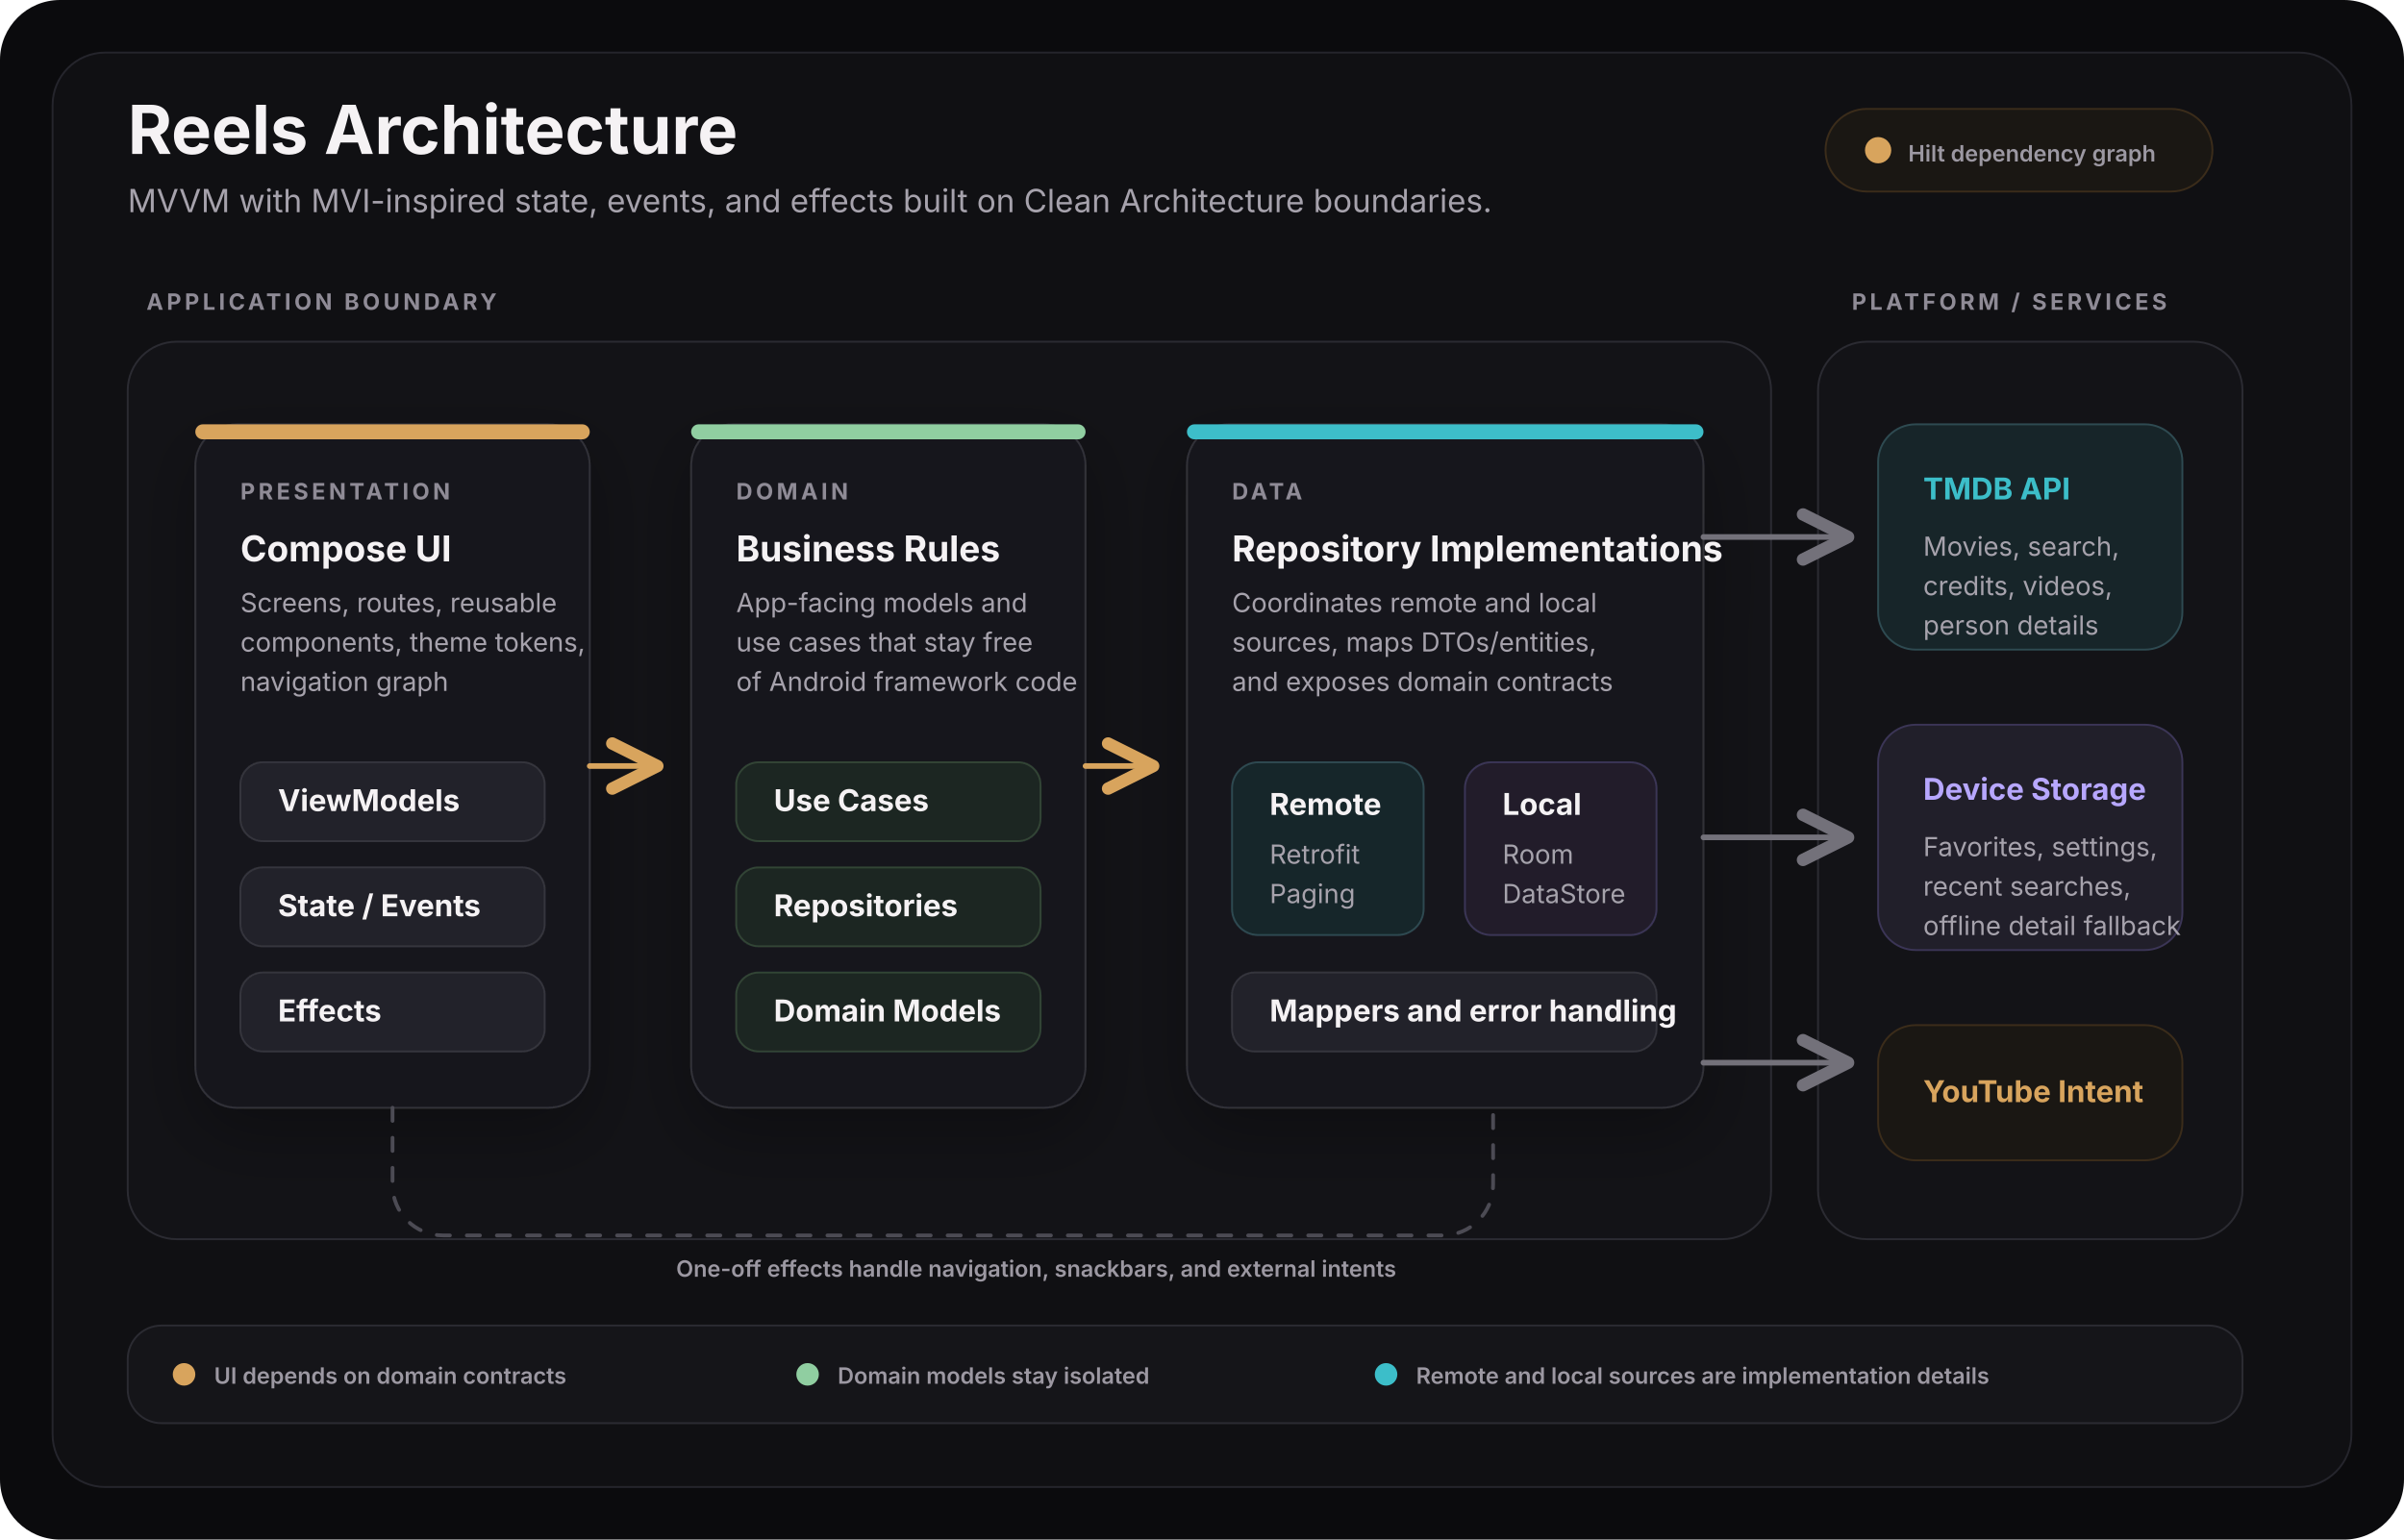
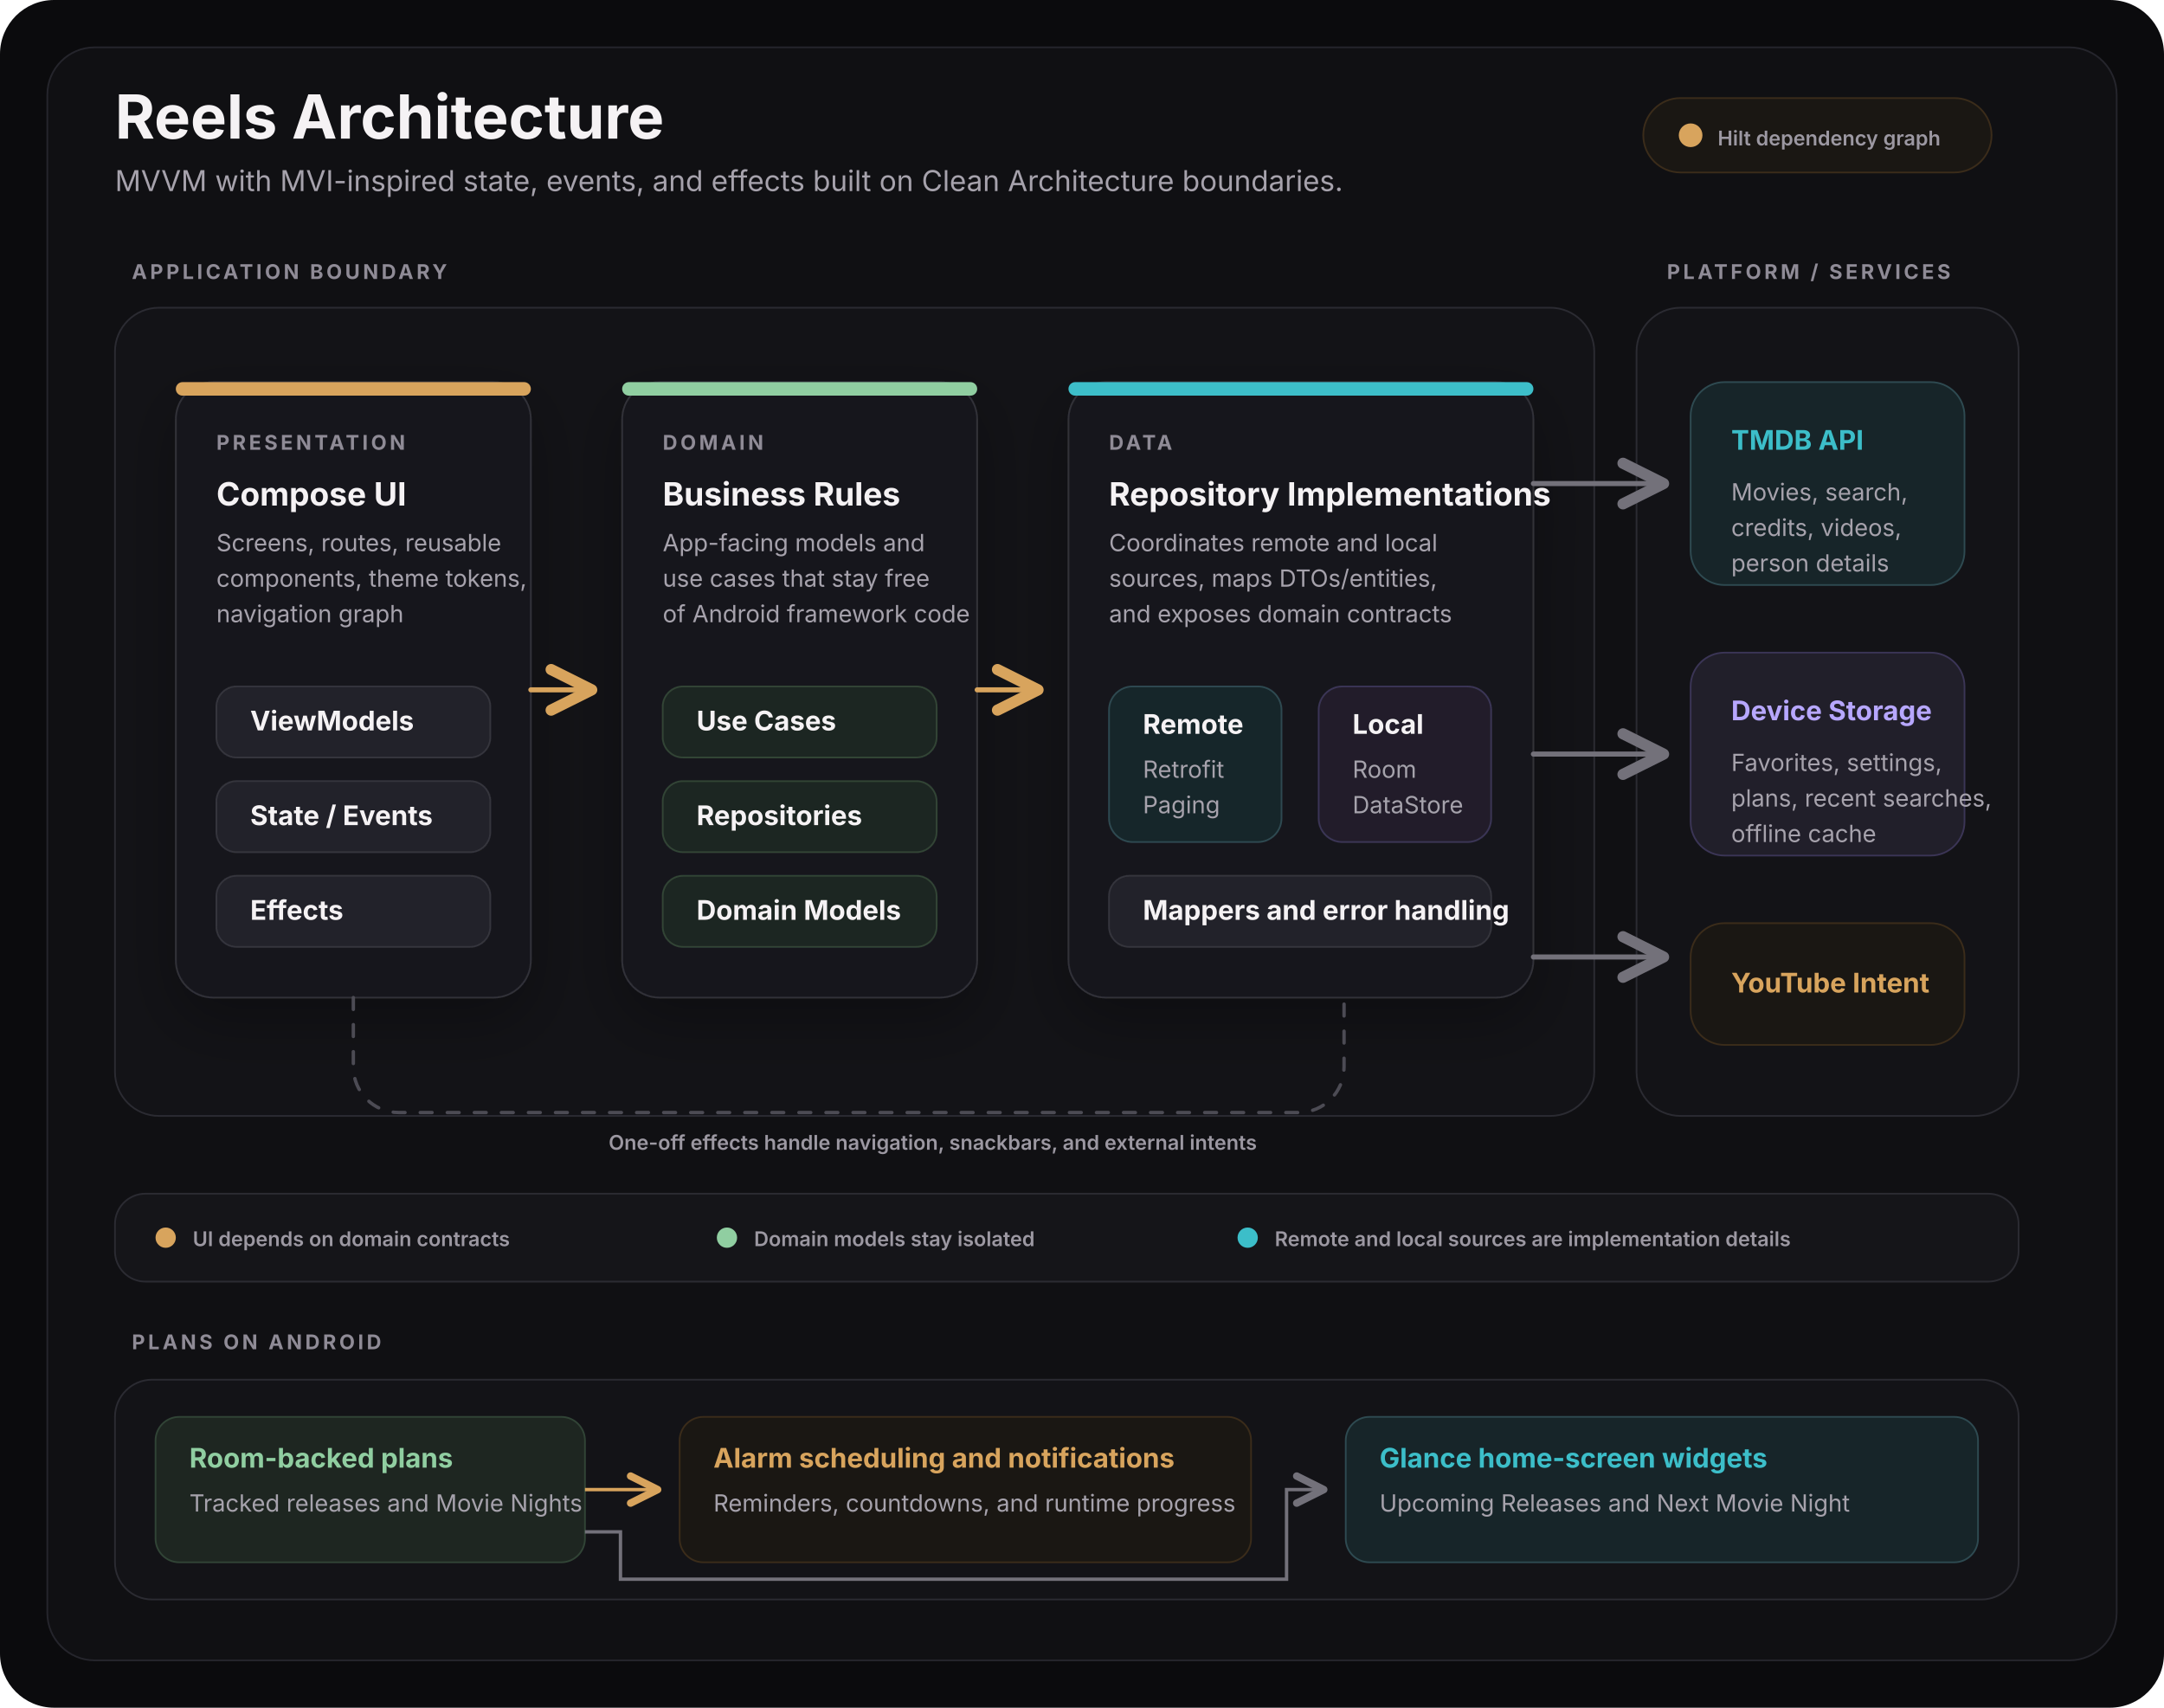
- <svg xmlns="http://www.w3.org/2000/svg" width="1280" height="820" viewBox="0 0 1280 820" fill="none" role="img" aria-labelledby="title desc">
+ <svg xmlns="http://www.w3.org/2000/svg" width="1280" height="1010" viewBox="0 0 1280 1010" fill="none" role="img" aria-labelledby="title desc">
  <defs>
    <filter id="cardShadow" x="-16" y="-16" width="420" height="220" color-interpolation-filters="sRGB">
      <feDropShadow dx="0" dy="14" stdDeviation="18" flood-color="#000000" flood-opacity="0.28" />
    </filter>
    <marker id="arrowPrimary" markerWidth="12" markerHeight="12" refX="10" refY="6" orient="auto">
      <path d="M2 2L10 6L2 10" stroke="#D8A45D" stroke-width="2.2" stroke-linecap="round" stroke-linejoin="round" />
    </marker>
    <marker id="arrowMuted" markerWidth="12" markerHeight="12" refX="10" refY="6" orient="auto">
      <path d="M2 2L10 6L2 10" stroke="#73717A" stroke-width="2.2" stroke-linecap="round" stroke-linejoin="round" />
    </marker>
    <style>
      .title { font: 700 36px Inter, Arial, sans-serif; fill: #F5F2F4; }
      .subtitle { font: 400 17px Inter, Arial, sans-serif; fill: #A6A2AC; }
      .eyebrow { font: 700 12px Inter, Arial, sans-serif; letter-spacing: 1.8px; fill: #8F8B96; }
      .section { font: 700 19px Inter, Arial, sans-serif; fill: #F5F2F4; }
      .label { font: 700 16px Inter, Arial, sans-serif; fill: #F5F2F4; }
      .body { font: 400 14px Inter, Arial, sans-serif; fill: #A6A2AC; }
      .small { font: 600 12px Inter, Arial, sans-serif; fill: #9C98A2; }
      .accent { fill: #D8A45D; }
      .green { fill: #90CEA1; }
      .blue { fill: #3CBEC9; }
      .purple { fill: #B7A7FF; }
    </style>
  </defs>
-   <rect width="1280" height="820" rx="32" fill="#0B0B0D" />
-   <rect x="28" y="28" width="1224" height="764" rx="28" fill="#101013" stroke="#25252C" />
+   <rect width="1280" height="1010" rx="32" fill="#0B0B0D" />
+   <rect x="28" y="28" width="1224" height="954" rx="28" fill="#101013" stroke="#25252C" />
  <text x="68" y="82" class="title">Reels Architecture</text>
  <text x="68" y="113" class="subtitle">MVVM with MVI-inspired state, events, and effects built on Clean Architecture boundaries.</text>
  <g>
    <rect x="972" y="58" width="206" height="44" rx="22" fill="#1A1713" stroke="#3B2C1A" />
    <circle cx="1000" cy="80" r="7" fill="#D8A45D" />
    <text x="1016" y="86" class="small">Hilt dependency graph</text>
  </g>
  <text x="78" y="165" class="eyebrow">APPLICATION BOUNDARY</text>
  <rect x="68" y="182" width="875" height="478" rx="26" fill="#131317" stroke="#2B2B32" />
  <text x="986" y="165" class="eyebrow">PLATFORM / SERVICES</text>
  <rect x="968" y="182" width="226" height="478" rx="26" fill="#131317" stroke="#2B2B32" />
  <g filter="url(#cardShadow)">
    <rect x="104" y="226" width="210" height="364" rx="22" fill="#19191F" stroke="#303039" />
    <rect x="104" y="226" width="210" height="8" rx="4" fill="#D8A45D" />
    <text x="128" y="266" class="eyebrow">PRESENTATION</text>
    <text x="128" y="299" class="section">Compose UI</text>
    <text x="128" y="326" class="body">Screens, routes, reusable</text>
    <text x="128" y="347" class="body">components, theme tokens,</text>
    <text x="128" y="368" class="body">navigation graph</text>
    <rect x="128" y="406" width="162" height="42" rx="12" fill="#222229" stroke="#34343C" />
    <text x="148" y="432" class="label">ViewModels</text>
    <rect x="128" y="462" width="162" height="42" rx="12" fill="#222229" stroke="#34343C" />
    <text x="148" y="488" class="label">State / Events</text>
    <rect x="128" y="518" width="162" height="42" rx="12" fill="#222229" stroke="#34343C" />
    <text x="148" y="544" class="label">Effects</text>
  </g>
  <g filter="url(#cardShadow)">
    <rect x="368" y="226" width="210" height="364" rx="22" fill="#19191F" stroke="#303039" />
    <rect x="368" y="226" width="210" height="8" rx="4" fill="#90CEA1" />
    <text x="392" y="266" class="eyebrow">DOMAIN</text>
    <text x="392" y="299" class="section">Business Rules</text>
    <text x="392" y="326" class="body">App-facing models and</text>
    <text x="392" y="347" class="body">use cases that stay free</text>
    <text x="392" y="368" class="body">of Android framework code</text>
    <rect x="392" y="406" width="162" height="42" rx="12" fill="#1E2621" stroke="#314436" />
    <text x="412" y="432" class="label">Use Cases</text>
    <rect x="392" y="462" width="162" height="42" rx="12" fill="#1E2621" stroke="#314436" />
    <text x="412" y="488" class="label">Repositories</text>
    <rect x="392" y="518" width="162" height="42" rx="12" fill="#1E2621" stroke="#314436" />
    <text x="412" y="544" class="label">Domain Models</text>
  </g>
  <g filter="url(#cardShadow)">
    <rect x="632" y="226" width="275" height="364" rx="22" fill="#19191F" stroke="#303039" />
    <rect x="632" y="226" width="275" height="8" rx="4" fill="#3CBEC9" />
    <text x="656" y="266" class="eyebrow">DATA</text>
    <text x="656" y="299" class="section">Repository Implementations</text>
    <text x="656" y="326" class="body">Coordinates remote and local</text>
    <text x="656" y="347" class="body">sources, maps DTOs/entities,</text>
    <text x="656" y="368" class="body">and exposes domain contracts</text>
    <rect x="656" y="406" width="102" height="92" rx="14" fill="#172529" stroke="#2E4A51" />
    <text x="676" y="434" class="label">Remote</text>
    <text x="676" y="460" class="body">Retrofit</text>
    <text x="676" y="481" class="body">Paging</text>
    <rect x="780" y="406" width="102" height="92" rx="14" fill="#211F2A" stroke="#3B3556" />
    <text x="800" y="434" class="label">Local</text>
    <text x="800" y="460" class="body">Room</text>
    <text x="800" y="481" class="body">DataStore</text>
    <rect x="656" y="518" width="226" height="42" rx="12" fill="#222229" stroke="#34343C" />
    <text x="676" y="544" class="label">Mappers and error handling</text>
  </g>
  <g>
    <rect x="1000" y="226" width="162" height="120" rx="20" fill="#172529" stroke="#2E4A51" />
    <text x="1024" y="266" class="label blue">TMDB API</text>
    <text x="1024" y="296" class="body">Movies, search,</text>
    <text x="1024" y="317" class="body">credits, videos,</text>
    <text x="1024" y="338" class="body">person details</text>
    <rect x="1000" y="386" width="162" height="120" rx="20" fill="#211F2A" stroke="#3B3556" />
    <text x="1024" y="426" class="label purple">Device Storage</text>
    <text x="1024" y="456" class="body">Favorites, settings,</text>
-     <text x="1024" y="477" class="body">recent searches,</text>
-     <text x="1024" y="498" class="body">offline detail fallback</text>
+     <text x="1024" y="477" class="body">plans, recent searches,</text>
+     <text x="1024" y="498" class="body">offline cache</text>
    <rect x="1000" y="546" width="162" height="72" rx="20" fill="#1A1713" stroke="#3B2C1A" />
    <text x="1024" y="587" class="label accent">YouTube Intent</text>
  </g>
  <path d="M314 408H350" stroke="#D8A45D" stroke-width="3" stroke-linecap="round" marker-end="url(#arrowPrimary)" />
  <path d="M578 408H614" stroke="#D8A45D" stroke-width="3" stroke-linecap="round" marker-end="url(#arrowPrimary)" />
  <path d="M907 286H984" stroke="#73717A" stroke-width="3" stroke-linecap="round" marker-end="url(#arrowMuted)" />
  <path d="M907 446H984" stroke="#73717A" stroke-width="3" stroke-linecap="round" marker-end="url(#arrowMuted)" />
  <path d="M907 566H984" stroke="#73717A" stroke-width="3" stroke-linecap="round" marker-end="url(#arrowMuted)" />
  <path d="M209 590V631C209 646 221 658 236 658H768C783 658 795 646 795 631V590" stroke="#4C4B54" stroke-width="2" stroke-linecap="round" stroke-dasharray="7 9" />
  <text x="360" y="680" class="small">One-off effects handle navigation, snackbars, and external intents</text>
  <rect x="68" y="706" width="1126" height="52" rx="18" fill="#151519" stroke="#2B2B32" />
  <circle cx="98" cy="732" r="6" fill="#D8A45D" />
  <text x="114" y="737" class="small">UI depends on domain contracts</text>
  <circle cx="430" cy="732" r="6" fill="#90CEA1" />
  <text x="446" y="737" class="small">Domain models stay isolated</text>
  <circle cx="738" cy="732" r="6" fill="#3CBEC9" />
  <text x="754" y="737" class="small">Remote and local sources are implementation details</text>
+   <text x="78" y="798" class="eyebrow">PLANS ON ANDROID</text>
+   <rect x="68" y="816" width="1126" height="130" rx="22" fill="#131317" stroke="#2B2B32" />
+   <rect x="92" y="838" width="254" height="86" rx="14" fill="#1E2621" stroke="#314436" />
+   <text x="112" y="868" class="label green">Room-backed plans</text>
+   <text x="112" y="894" class="body">Tracked releases and Movie Nights</text>
+   <path d="M346 881H389" stroke="#D8A45D" stroke-width="2" marker-end="url(#arrowPrimary)" />
+   <rect x="402" y="838" width="338" height="86" rx="14" fill="#1A1713" stroke="#3B2C1A" />
+   <text x="422" y="868" class="label accent">Alarm scheduling and notifications</text>
+   <text x="422" y="894" class="body">Reminders, countdowns, and runtime progress</text>
+   <path d="M346 906H367V934H761V881H783" stroke="#73717A" stroke-width="2" marker-end="url(#arrowMuted)" />
+   <rect x="796" y="838" width="374" height="86" rx="14" fill="#172529" stroke="#2E4A51" />
+   <text x="816" y="868" class="label blue">Glance home-screen widgets</text>
+   <text x="816" y="894" class="body">Upcoming Releases and Next Movie Night</text>
</svg>
